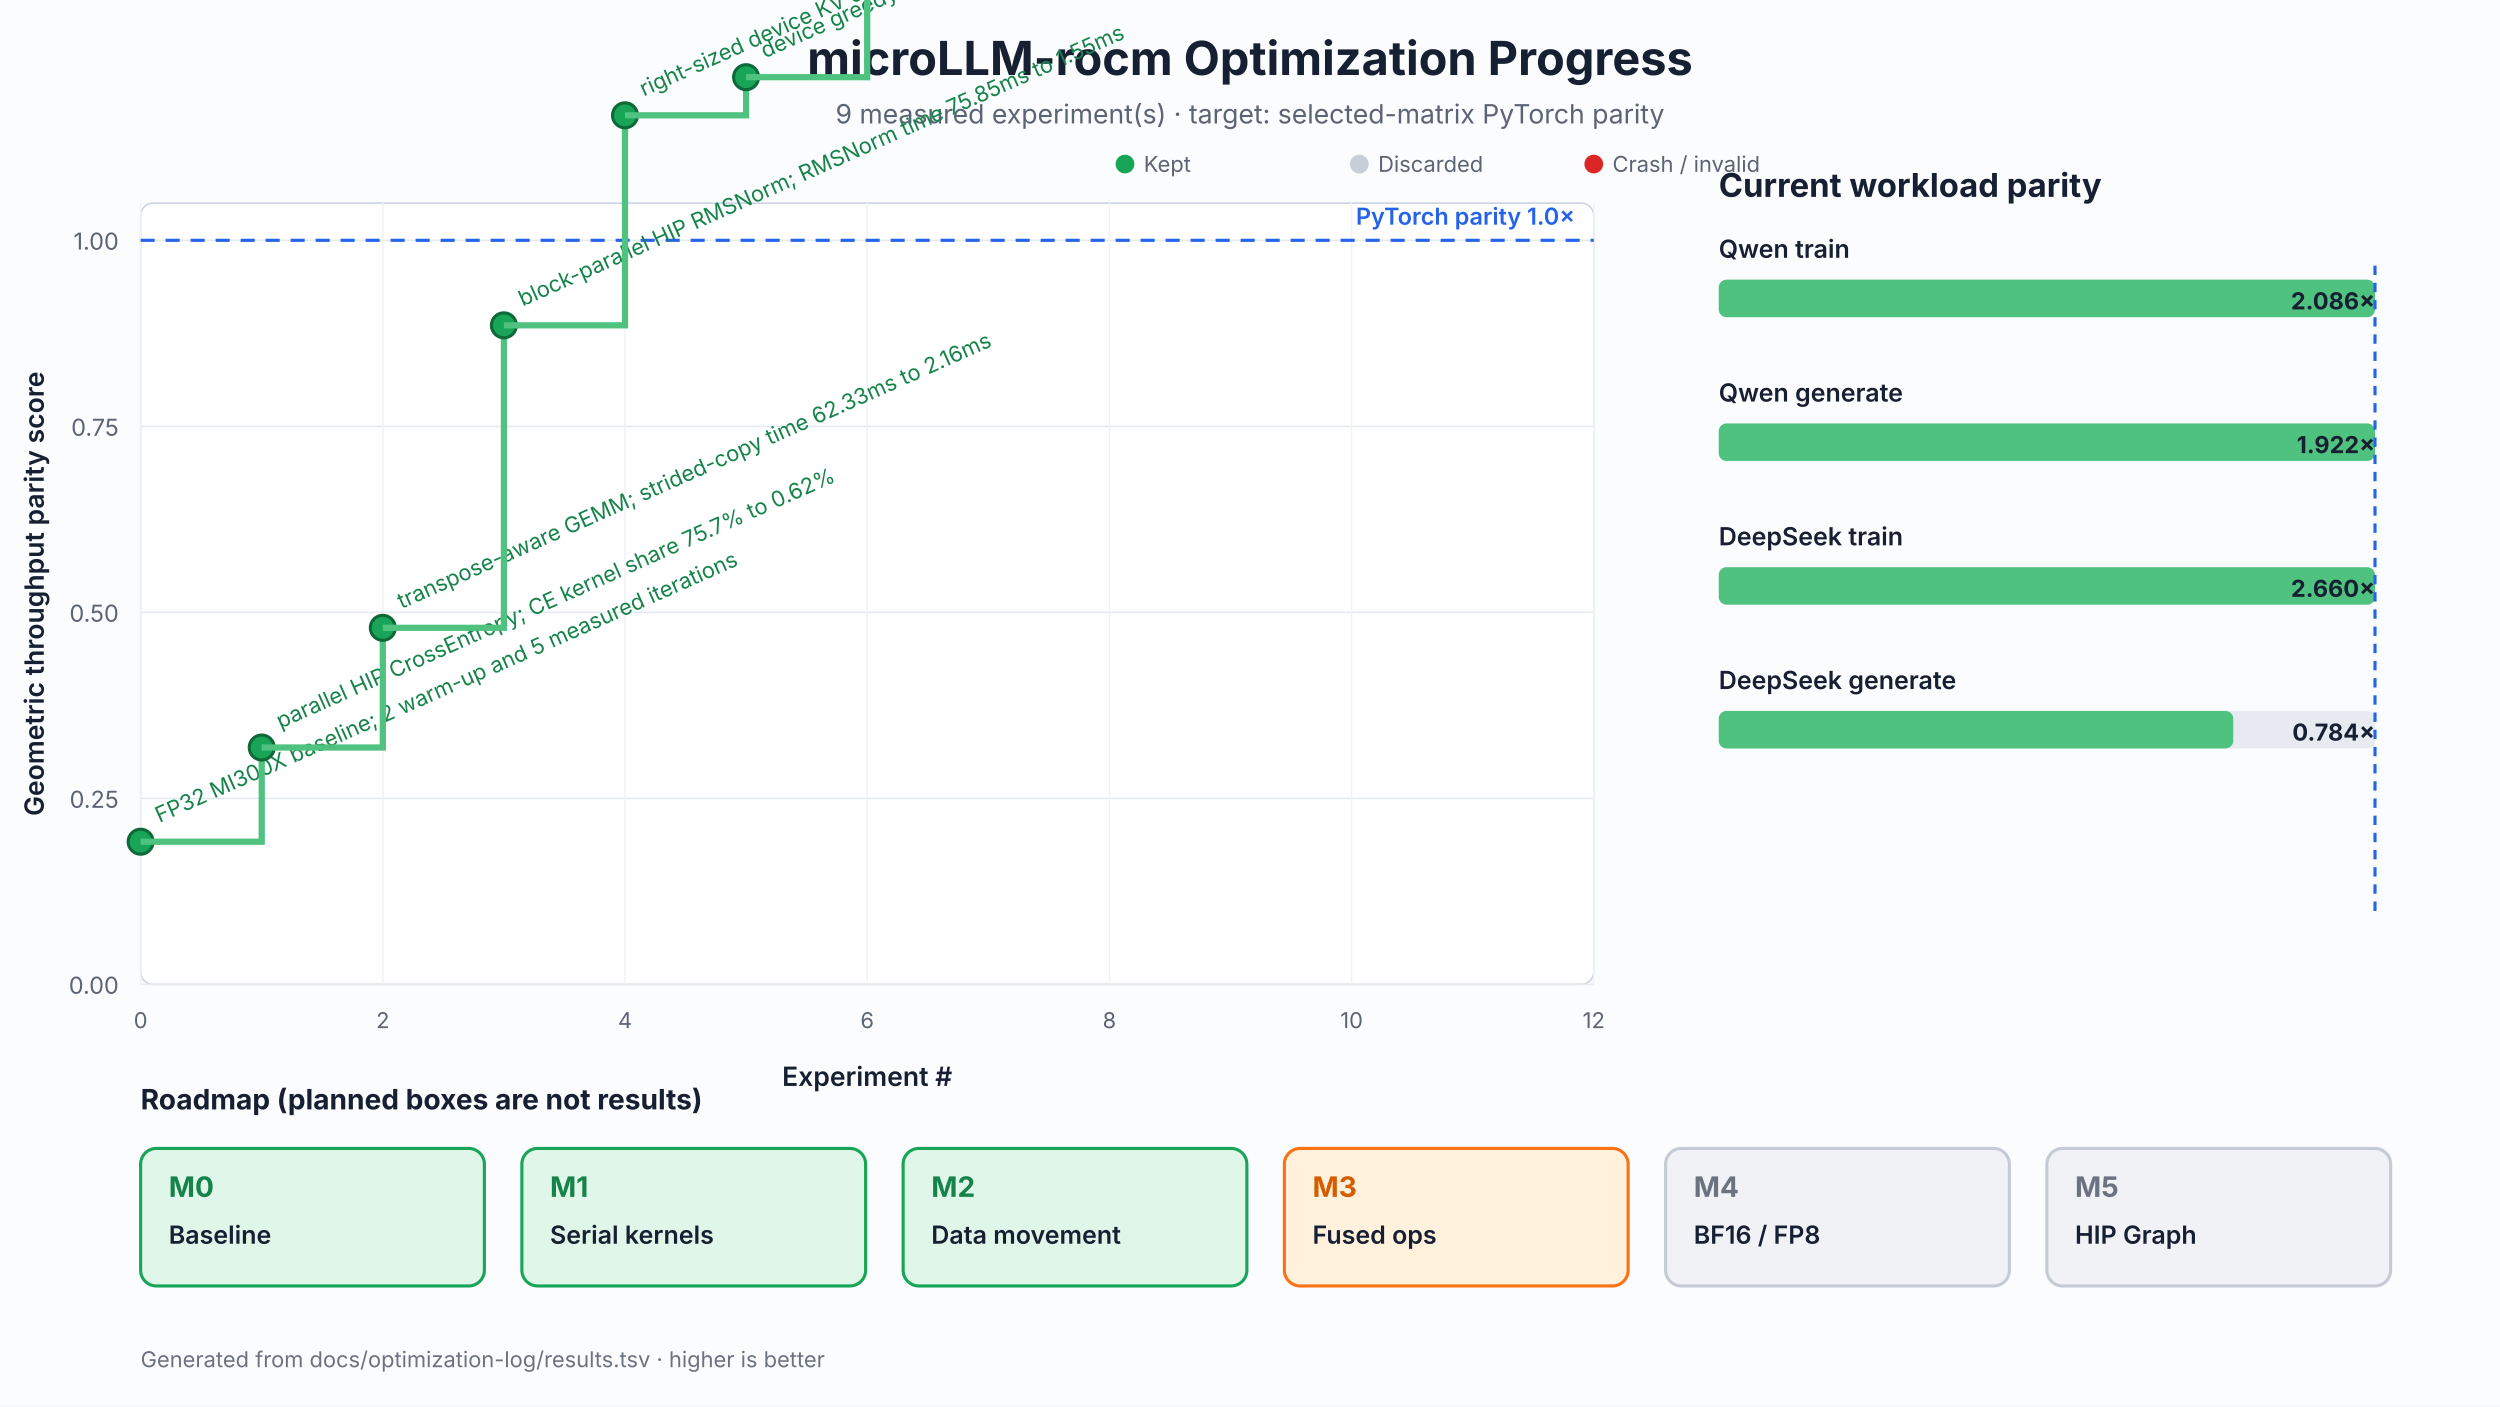
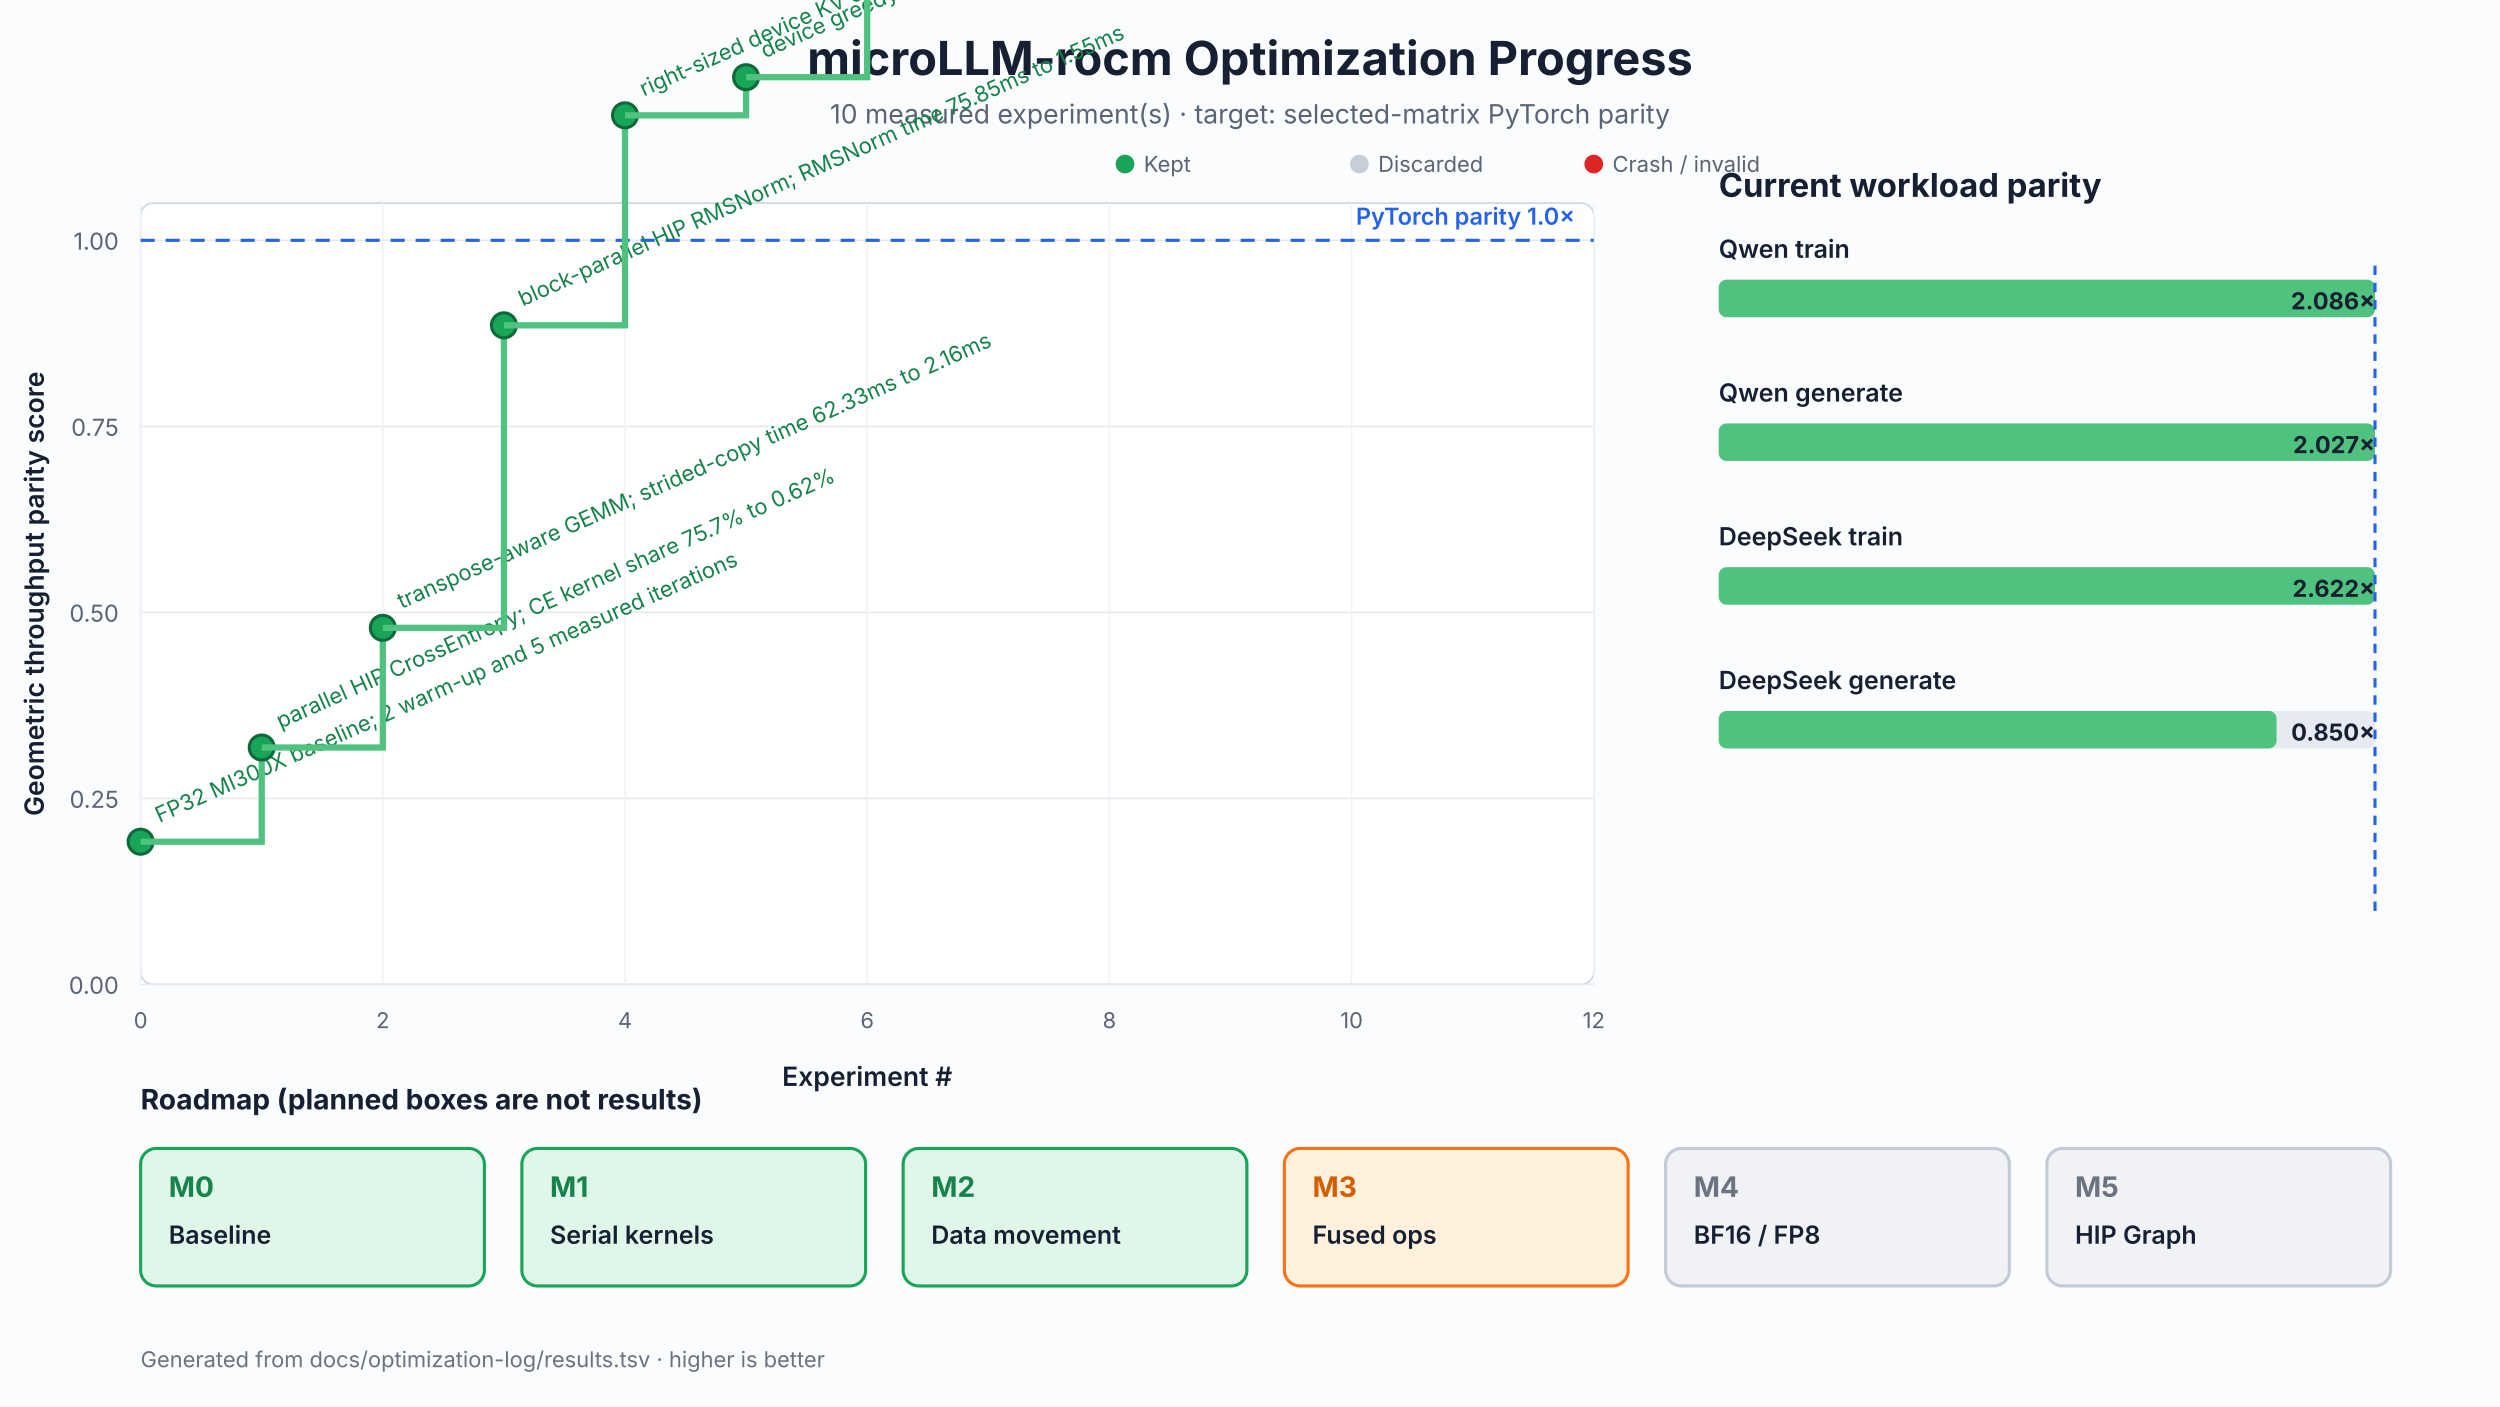
<svg xmlns="http://www.w3.org/2000/svg" width="1600" height="900" viewBox="0 0 1600 900">
  <rect width="100%" height="100%" fill="#fbfcfe" />
  <text x="800.0" y="48.0" font-family="Inter,Arial,sans-serif" font-size="30" fill="#172033" text-anchor="middle" font-weight="700">microLLM-rocm Optimization Progress</text>
-   <text x="800.0" y="79.0" font-family="Inter,Arial,sans-serif" font-size="17" fill="#5b6474" text-anchor="middle" font-weight="400">9 measured experiment(s) · target: selected-matrix PyTorch parity</text>
+   <text x="800.0" y="79.0" font-family="Inter,Arial,sans-serif" font-size="17" fill="#5b6474" text-anchor="middle" font-weight="400">10 measured experiment(s) · target: selected-matrix PyTorch parity</text>
  <rect x="90" y="130" width="930" height="500" fill="#ffffff" stroke="#cbd3df" rx="8" />
  <line x1="90" y1="630.0" x2="1020" y2="630.0" stroke="#e5e9f0" />
  <text x="76.0" y="636.0" font-family="Inter,Arial,sans-serif" font-size="15" fill="#5b6474" text-anchor="end" font-weight="400">0.00</text>
  <line x1="90" y1="511.0" x2="1020" y2="511.0" stroke="#e5e9f0" />
  <text x="76.0" y="517.0" font-family="Inter,Arial,sans-serif" font-size="15" fill="#5b6474" text-anchor="end" font-weight="400">0.25</text>
  <line x1="90" y1="391.9" x2="1020" y2="391.9" stroke="#e5e9f0" />
  <text x="76.0" y="397.9" font-family="Inter,Arial,sans-serif" font-size="15" fill="#5b6474" text-anchor="end" font-weight="400">0.50</text>
  <line x1="90" y1="272.9" x2="1020" y2="272.9" stroke="#e5e9f0" />
  <text x="76.0" y="278.9" font-family="Inter,Arial,sans-serif" font-size="15" fill="#5b6474" text-anchor="end" font-weight="400">0.75</text>
  <line x1="90" y1="153.8" x2="1020" y2="153.8" stroke="#e5e9f0" />
  <text x="76.0" y="159.8" font-family="Inter,Arial,sans-serif" font-size="15" fill="#5b6474" text-anchor="end" font-weight="400">1.00</text>
  <line x1="90.0" y1="130" x2="90.0" y2="630" stroke="#f0f2f6" />
  <text x="90.0" y="658.0" font-family="Inter,Arial,sans-serif" font-size="14" fill="#5b6474" text-anchor="middle" font-weight="400">0</text>
  <line x1="245.0" y1="130" x2="245.0" y2="630" stroke="#f0f2f6" />
  <text x="245.0" y="658.0" font-family="Inter,Arial,sans-serif" font-size="14" fill="#5b6474" text-anchor="middle" font-weight="400">2</text>
  <line x1="400.0" y1="130" x2="400.0" y2="630" stroke="#f0f2f6" />
  <text x="400.0" y="658.0" font-family="Inter,Arial,sans-serif" font-size="14" fill="#5b6474" text-anchor="middle" font-weight="400">4</text>
  <line x1="555.0" y1="130" x2="555.0" y2="630" stroke="#f0f2f6" />
  <text x="555.0" y="658.0" font-family="Inter,Arial,sans-serif" font-size="14" fill="#5b6474" text-anchor="middle" font-weight="400">6</text>
  <line x1="710.0" y1="130" x2="710.0" y2="630" stroke="#f0f2f6" />
  <text x="710.0" y="658.0" font-family="Inter,Arial,sans-serif" font-size="14" fill="#5b6474" text-anchor="middle" font-weight="400">8</text>
  <line x1="865.0" y1="130" x2="865.0" y2="630" stroke="#f0f2f6" />
  <text x="865.0" y="658.0" font-family="Inter,Arial,sans-serif" font-size="14" fill="#5b6474" text-anchor="middle" font-weight="400">10</text>
  <line x1="1020.0" y1="130" x2="1020.0" y2="630" stroke="#f0f2f6" />
  <text x="1020.0" y="658.0" font-family="Inter,Arial,sans-serif" font-size="14" fill="#5b6474" text-anchor="middle" font-weight="400">12</text>
  <line x1="90" y1="153.8" x2="1020" y2="153.8" stroke="#2563eb" stroke-width="2" stroke-dasharray="9 7" />
  <text x="1008.0" y="143.8" font-family="Inter,Arial,sans-serif" font-size="15" fill="#2563eb" text-anchor="end" font-weight="600">PyTorch parity 1.0×</text>
  <circle cx="90.0" cy="538.7" r="8" fill="#18a558" stroke="#0e6938" stroke-width="2" />
  <text x="102.0" y="526.7" font-family="Inter,Arial,sans-serif" font-size="14" fill="#16834a" text-anchor="start" font-weight="400" transform="rotate(-24 102.0 526.7)">FP32 MI300X baseline; 2 warm-up and 5 measured iterations</text>
  <path d="M 90.0 538.7 H 167.5 V 478.4" fill="none" stroke="#4ec27e" stroke-width="4" />
  <circle cx="167.5" cy="478.4" r="8" fill="#18a558" stroke="#0e6938" stroke-width="2" />
  <text x="179.5" y="466.4" font-family="Inter,Arial,sans-serif" font-size="14" fill="#16834a" text-anchor="start" font-weight="400" transform="rotate(-24 179.5 466.4)">parallel HIP CrossEntropy; CE kernel share 75.7% to 0.62%</text>
  <path d="M 167.5 478.4 H 245.0 V 401.8" fill="none" stroke="#4ec27e" stroke-width="4" />
  <circle cx="245.0" cy="401.8" r="8" fill="#18a558" stroke="#0e6938" stroke-width="2" />
  <text x="257.0" y="389.8" font-family="Inter,Arial,sans-serif" font-size="14" fill="#16834a" text-anchor="start" font-weight="400" transform="rotate(-24 257.0 389.8)">transpose-aware GEMM; strided-copy time 62.33ms to 2.16ms</text>
  <path d="M 245.0 401.8 H 322.5 V 208.2" fill="none" stroke="#4ec27e" stroke-width="4" />
  <circle cx="322.5" cy="208.2" r="8" fill="#18a558" stroke="#0e6938" stroke-width="2" />
  <text x="334.5" y="196.2" font-family="Inter,Arial,sans-serif" font-size="14" fill="#16834a" text-anchor="start" font-weight="400" transform="rotate(-24 334.5 196.2)">block-parallel HIP RMSNorm; RMSNorm time 75.85ms to 1.55ms</text>
  <path d="M 322.5 208.2 H 400.0 V 73.8" fill="none" stroke="#4ec27e" stroke-width="4" />
  <circle cx="400.0" cy="73.8" r="8" fill="#18a558" stroke="#0e6938" stroke-width="2" />
  <text x="412.0" y="61.8" font-family="Inter,Arial,sans-serif" font-size="14" fill="#16834a" text-anchor="start" font-weight="400" transform="rotate(-24 412.0 61.8)">right-sized device KV cache and direct GQA; score crosses selected-matrix parity</text>
  <path d="M 400.0 73.8 H 477.5 V 49.4" fill="none" stroke="#4ec27e" stroke-width="4" />
  <circle cx="477.5" cy="49.4" r="8" fill="#18a558" stroke="#0e6938" stroke-width="2" />
  <text x="489.5" y="37.4" font-family="Inter,Arial,sans-serif" font-size="14" fill="#16834a" text-anchor="start" font-weight="400" transform="rotate(-24 489.5 37.4)">device greedy argmax; generated-token D2H records 9 to 1</text>
  <path d="M 477.5 49.4 H 555.0 V -179.8" fill="none" stroke="#4ec27e" stroke-width="4" />
  <circle cx="555.0" cy="-179.8" r="8" fill="#18a558" stroke="#0e6938" stroke-width="2" />
  <text x="567.0" y="-191.8" font-family="Inter,Arial,sans-serif" font-size="14" fill="#16834a" text-anchor="start" font-weight="400" transform="rotate(-24 567.0 -191.8)">steady-state exact-size HIP pool; measured backend allocations reduced 7x to 66x</text>
  <circle cx="632.5" cy="-165.1" r="8" fill="#c8ced8" stroke="#aeb6c2" stroke-width="2" />
  <circle cx="710.0" cy="-154.2" r="8" fill="#c8ced8" stroke="#aeb6c2" stroke-width="2" />
+   <path d="M 555.0 -179.8 H 787.5 V -204.4" fill="none" stroke="#4ec27e" stroke-width="4" />
+   <circle cx="787.5" cy="-204.4" r="8" fill="#18a558" stroke="#0e6938" stroke-width="2" />
+   <text x="799.5" y="-216.4" font-family="Inter,Arial,sans-serif" font-size="14" fill="#16834a" text-anchor="start" font-weight="400" transform="rotate(-24 799.5 -216.4)">fused cached decode Attention; generation medians improved 5.5% and 8.1%</text>
  <text x="555.0" y="695.0" font-family="Inter,Arial,sans-serif" font-size="17" fill="#172033" text-anchor="middle" font-weight="600">Experiment #</text>
  <text x="28.0" y="380.0" font-family="Inter,Arial,sans-serif" font-size="17" fill="#172033" text-anchor="middle" font-weight="600" transform="rotate(-90 28.0 380.0)">Geometric throughput parity score</text>
  <circle cx="720" cy="105" r="6" fill="#18a558" />
  <text x="732.0" y="110.0" font-family="Inter,Arial,sans-serif" font-size="14" fill="#5b6474" text-anchor="start" font-weight="400">Kept</text>
  <circle cx="870" cy="105" r="6" fill="#c8ced8" />
  <text x="882.0" y="110.0" font-family="Inter,Arial,sans-serif" font-size="14" fill="#5b6474" text-anchor="start" font-weight="400">Discarded</text>
  <circle cx="1020" cy="105" r="6" fill="#dc2626" />
  <text x="1032.0" y="110.0" font-family="Inter,Arial,sans-serif" font-size="14" fill="#5b6474" text-anchor="start" font-weight="400">Crash / invalid</text>
  <text x="1100.0" y="126.0" font-family="Inter,Arial,sans-serif" font-size="21" fill="#172033" text-anchor="start" font-weight="700">Current workload parity</text>
  <text x="1100.0" y="165.0" font-family="Inter,Arial,sans-serif" font-size="16" fill="#172033" text-anchor="start" font-weight="600">Qwen train</text>
  <rect x="1100" y="179" width="420" height="24" rx="5" fill="#e7ebf1" />
  <rect x="1100" y="179" width="420.0" height="24" rx="5" fill="#4ec27e" />
  <text x="1520.0" y="198.0" font-family="Inter,Arial,sans-serif" font-size="15" fill="#172033" text-anchor="end" font-weight="700">2.086×</text>
  <text x="1100.0" y="257.0" font-family="Inter,Arial,sans-serif" font-size="16" fill="#172033" text-anchor="start" font-weight="600">Qwen generate</text>
  <rect x="1100" y="271" width="420" height="24" rx="5" fill="#e7ebf1" />
  <rect x="1100" y="271" width="420.0" height="24" rx="5" fill="#4ec27e" />
-   <text x="1520.0" y="290.0" font-family="Inter,Arial,sans-serif" font-size="15" fill="#172033" text-anchor="end" font-weight="700">1.922×</text>
+   <text x="1520.0" y="290.0" font-family="Inter,Arial,sans-serif" font-size="15" fill="#172033" text-anchor="end" font-weight="700">2.027×</text>
  <text x="1100.0" y="349.0" font-family="Inter,Arial,sans-serif" font-size="16" fill="#172033" text-anchor="start" font-weight="600">DeepSeek train</text>
  <rect x="1100" y="363" width="420" height="24" rx="5" fill="#e7ebf1" />
  <rect x="1100" y="363" width="420.0" height="24" rx="5" fill="#4ec27e" />
-   <text x="1520.0" y="382.0" font-family="Inter,Arial,sans-serif" font-size="15" fill="#172033" text-anchor="end" font-weight="700">2.660×</text>
+   <text x="1520.0" y="382.0" font-family="Inter,Arial,sans-serif" font-size="15" fill="#172033" text-anchor="end" font-weight="700">2.622×</text>
  <text x="1100.0" y="441.0" font-family="Inter,Arial,sans-serif" font-size="16" fill="#172033" text-anchor="start" font-weight="600">DeepSeek generate</text>
  <rect x="1100" y="455" width="420" height="24" rx="5" fill="#e7ebf1" />
-   <rect x="1100" y="455" width="329.3" height="24" rx="5" fill="#4ec27e" />
-   <text x="1520.0" y="474.0" font-family="Inter,Arial,sans-serif" font-size="15" fill="#172033" text-anchor="end" font-weight="700">0.784×</text>
+   <rect x="1100" y="455" width="357.0" height="24" rx="5" fill="#4ec27e" />
+   <text x="1520.0" y="474.0" font-family="Inter,Arial,sans-serif" font-size="15" fill="#172033" text-anchor="end" font-weight="700">0.850×</text>
  <line x1="1520" y1="170" x2="1520" y2="585" stroke="#2563eb" stroke-width="2" stroke-dasharray="6 5" />
  <text x="90.0" y="710.0" font-family="Inter,Arial,sans-serif" font-size="18" fill="#172033" text-anchor="start" font-weight="700">Roadmap (planned boxes are not results)</text>
  <rect x="90" y="735" width="220" height="88" rx="10" fill="#e0f6e9" stroke="#18a558" stroke-width="2" />
  <text x="108.0" y="766.0" font-family="Inter,Arial,sans-serif" font-size="18" fill="#16834a" text-anchor="start" font-weight="700">M0</text>
  <text x="108.0" y="796.0" font-family="Inter,Arial,sans-serif" font-size="16" fill="#172033" text-anchor="start" font-weight="600">Baseline</text>
  <rect x="334" y="735" width="220" height="88" rx="10" fill="#e0f6e9" stroke="#18a558" stroke-width="2" />
  <text x="352.0" y="766.0" font-family="Inter,Arial,sans-serif" font-size="18" fill="#16834a" text-anchor="start" font-weight="700">M1</text>
  <text x="352.0" y="796.0" font-family="Inter,Arial,sans-serif" font-size="16" fill="#172033" text-anchor="start" font-weight="600">Serial kernels</text>
  <rect x="578" y="735" width="220" height="88" rx="10" fill="#e0f6e9" stroke="#18a558" stroke-width="2" />
  <text x="596.0" y="766.0" font-family="Inter,Arial,sans-serif" font-size="18" fill="#16834a" text-anchor="start" font-weight="700">M2</text>
  <text x="596.0" y="796.0" font-family="Inter,Arial,sans-serif" font-size="16" fill="#172033" text-anchor="start" font-weight="600">Data movement</text>
  <rect x="822" y="735" width="220" height="88" rx="10" fill="#fff1dc" stroke="#f97316" stroke-width="2" />
  <text x="840.0" y="766.0" font-family="Inter,Arial,sans-serif" font-size="18" fill="#d45d00" text-anchor="start" font-weight="700">M3</text>
  <text x="840.0" y="796.0" font-family="Inter,Arial,sans-serif" font-size="16" fill="#172033" text-anchor="start" font-weight="600">Fused ops</text>
  <rect x="1066" y="735" width="220" height="88" rx="10" fill="#f0f2f6" stroke="#c4cbd6" stroke-width="2" />
  <text x="1084.0" y="766.0" font-family="Inter,Arial,sans-serif" font-size="18" fill="#6b7280" text-anchor="start" font-weight="700">M4</text>
  <text x="1084.0" y="796.0" font-family="Inter,Arial,sans-serif" font-size="16" fill="#172033" text-anchor="start" font-weight="600">BF16 / FP8</text>
  <rect x="1310" y="735" width="220" height="88" rx="10" fill="#f0f2f6" stroke="#c4cbd6" stroke-width="2" />
  <text x="1328.0" y="766.0" font-family="Inter,Arial,sans-serif" font-size="18" fill="#6b7280" text-anchor="start" font-weight="700">M5</text>
  <text x="1328.0" y="796.0" font-family="Inter,Arial,sans-serif" font-size="16" fill="#172033" text-anchor="start" font-weight="600">HIP Graph</text>
  <text x="90.0" y="875.0" font-family="Inter,Arial,sans-serif" font-size="14" fill="#6b7280" text-anchor="start" font-weight="400">Generated from docs/optimization-log/results.tsv · higher is better</text>
</svg>
